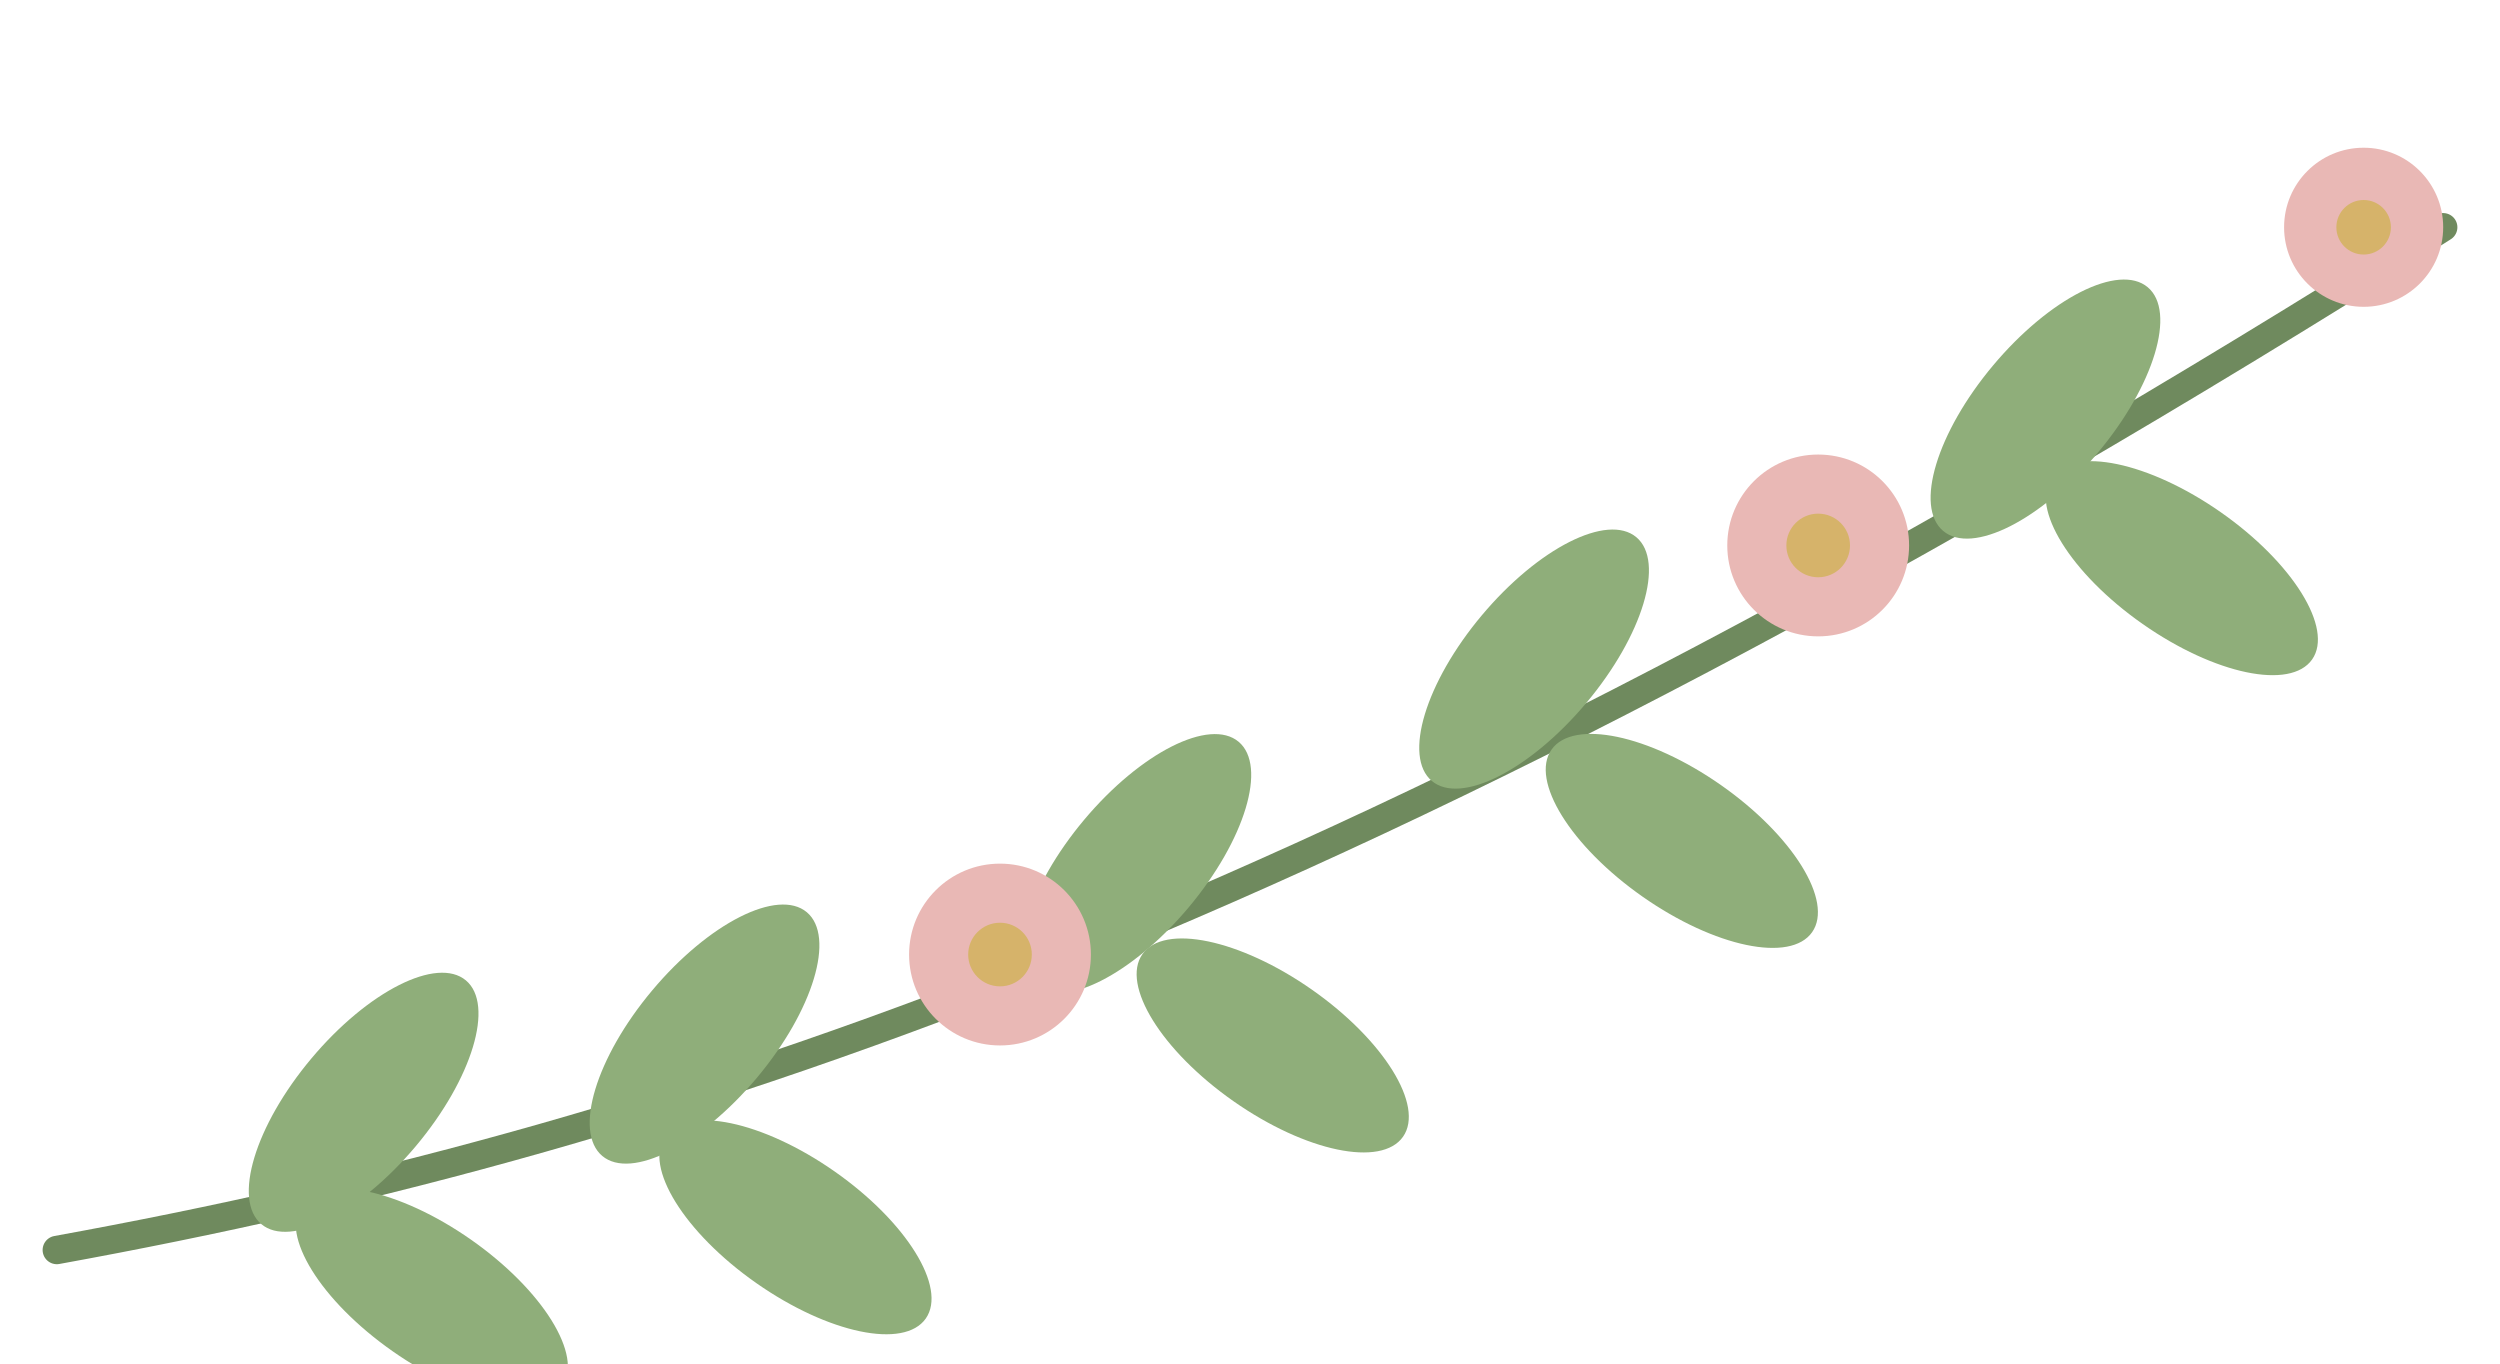
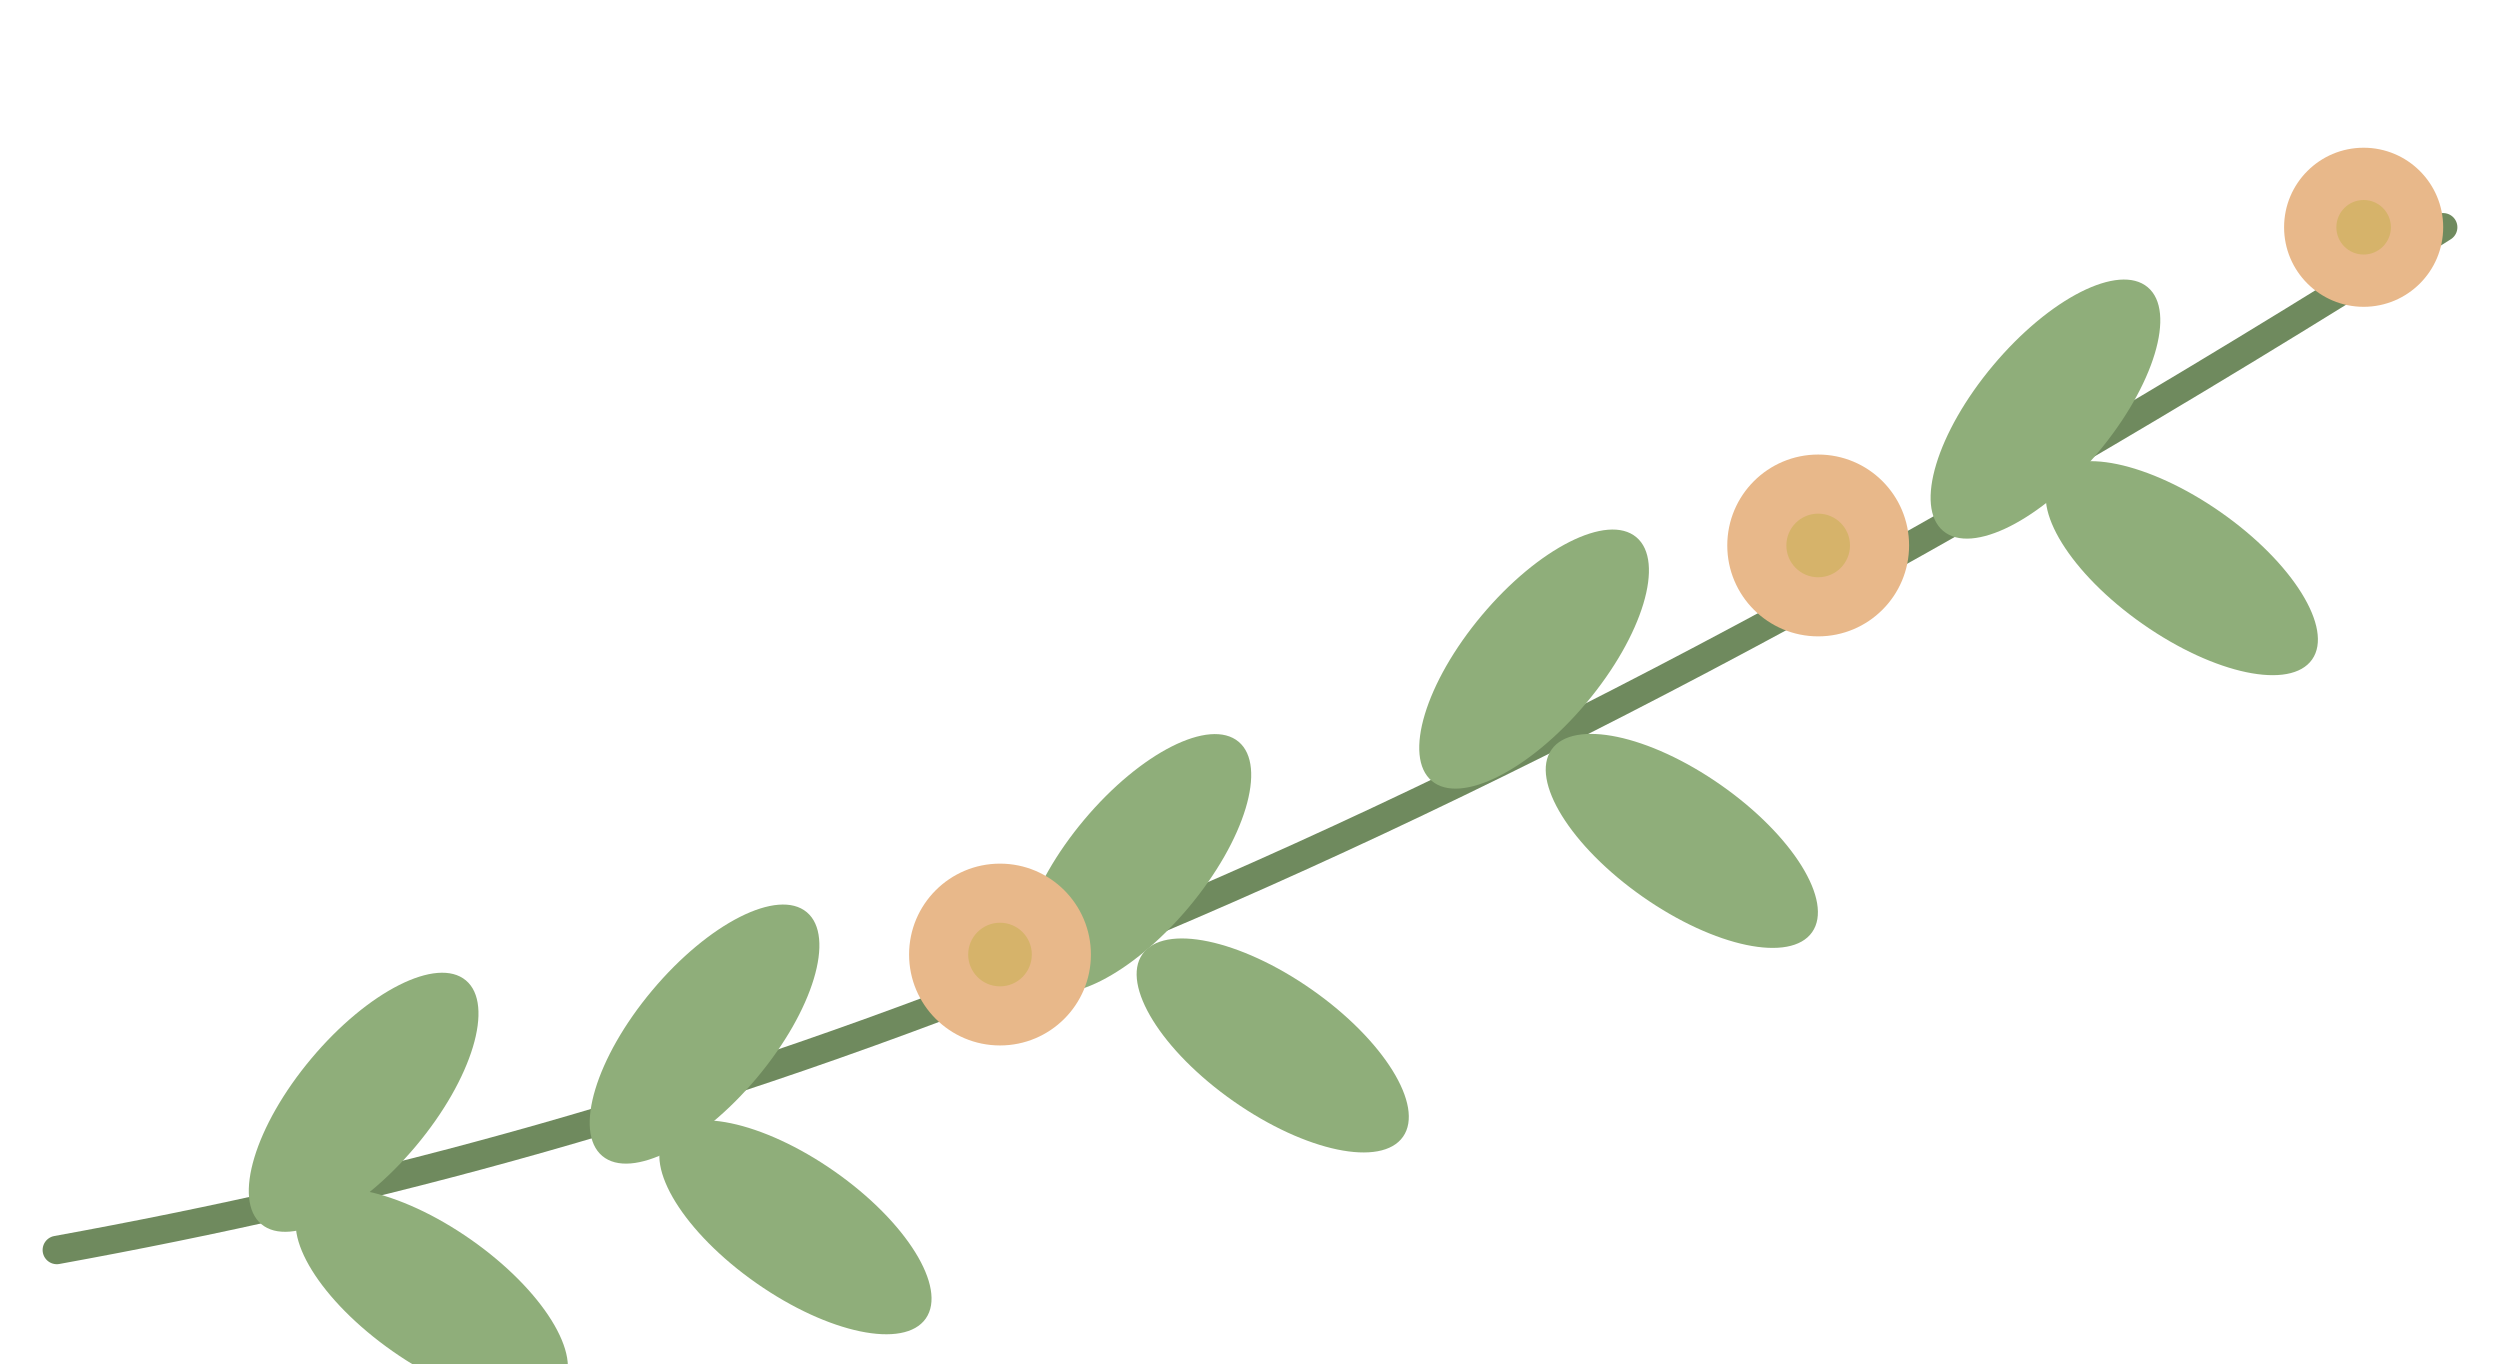
<svg xmlns="http://www.w3.org/2000/svg" viewBox="0 0 220 120" fill="none">
  <path d="M5 110C60 100 120 80 215 20" stroke="#6f8a5e" stroke-width="2.5" stroke-linecap="round" />
  <g fill="#8fae7a">
    <ellipse cx="32" cy="97" rx="14" ry="6" transform="rotate(-50 32 97)" />
    <ellipse cx="38" cy="114" rx="14" ry="6" transform="rotate(35 38 114)" />
    <ellipse cx="62" cy="91" rx="14" ry="6" transform="rotate(-50 62 91)" />
    <ellipse cx="70" cy="108" rx="14" ry="6" transform="rotate(35 70 108)" />
    <ellipse cx="100" cy="76" rx="14" ry="6" transform="rotate(-50 100 76)" />
    <ellipse cx="112" cy="92" rx="14" ry="6" transform="rotate(35 112 92)" />
    <ellipse cx="135" cy="58" rx="14" ry="6" transform="rotate(-50 135 58)" />
    <ellipse cx="148" cy="74" rx="14" ry="6" transform="rotate(35 148 74)" />
    <ellipse cx="180" cy="36" rx="14" ry="6" transform="rotate(-50 180 36)" />
    <ellipse cx="192" cy="50" rx="14" ry="6" transform="rotate(35 192 50)" />
  </g>
-   <g fill="#e9b8b5">
+   <g fill="#e8b88a">
    <circle cx="88" cy="84" r="8" />
    <circle cx="160" cy="48" r="8" />
    <circle cx="208" cy="20" r="7" />
  </g>
  <g fill="#d6b36a">
    <circle cx="88" cy="84" r="2.8" />
    <circle cx="160" cy="48" r="2.8" />
    <circle cx="208" cy="20" r="2.4" />
  </g>
</svg>
